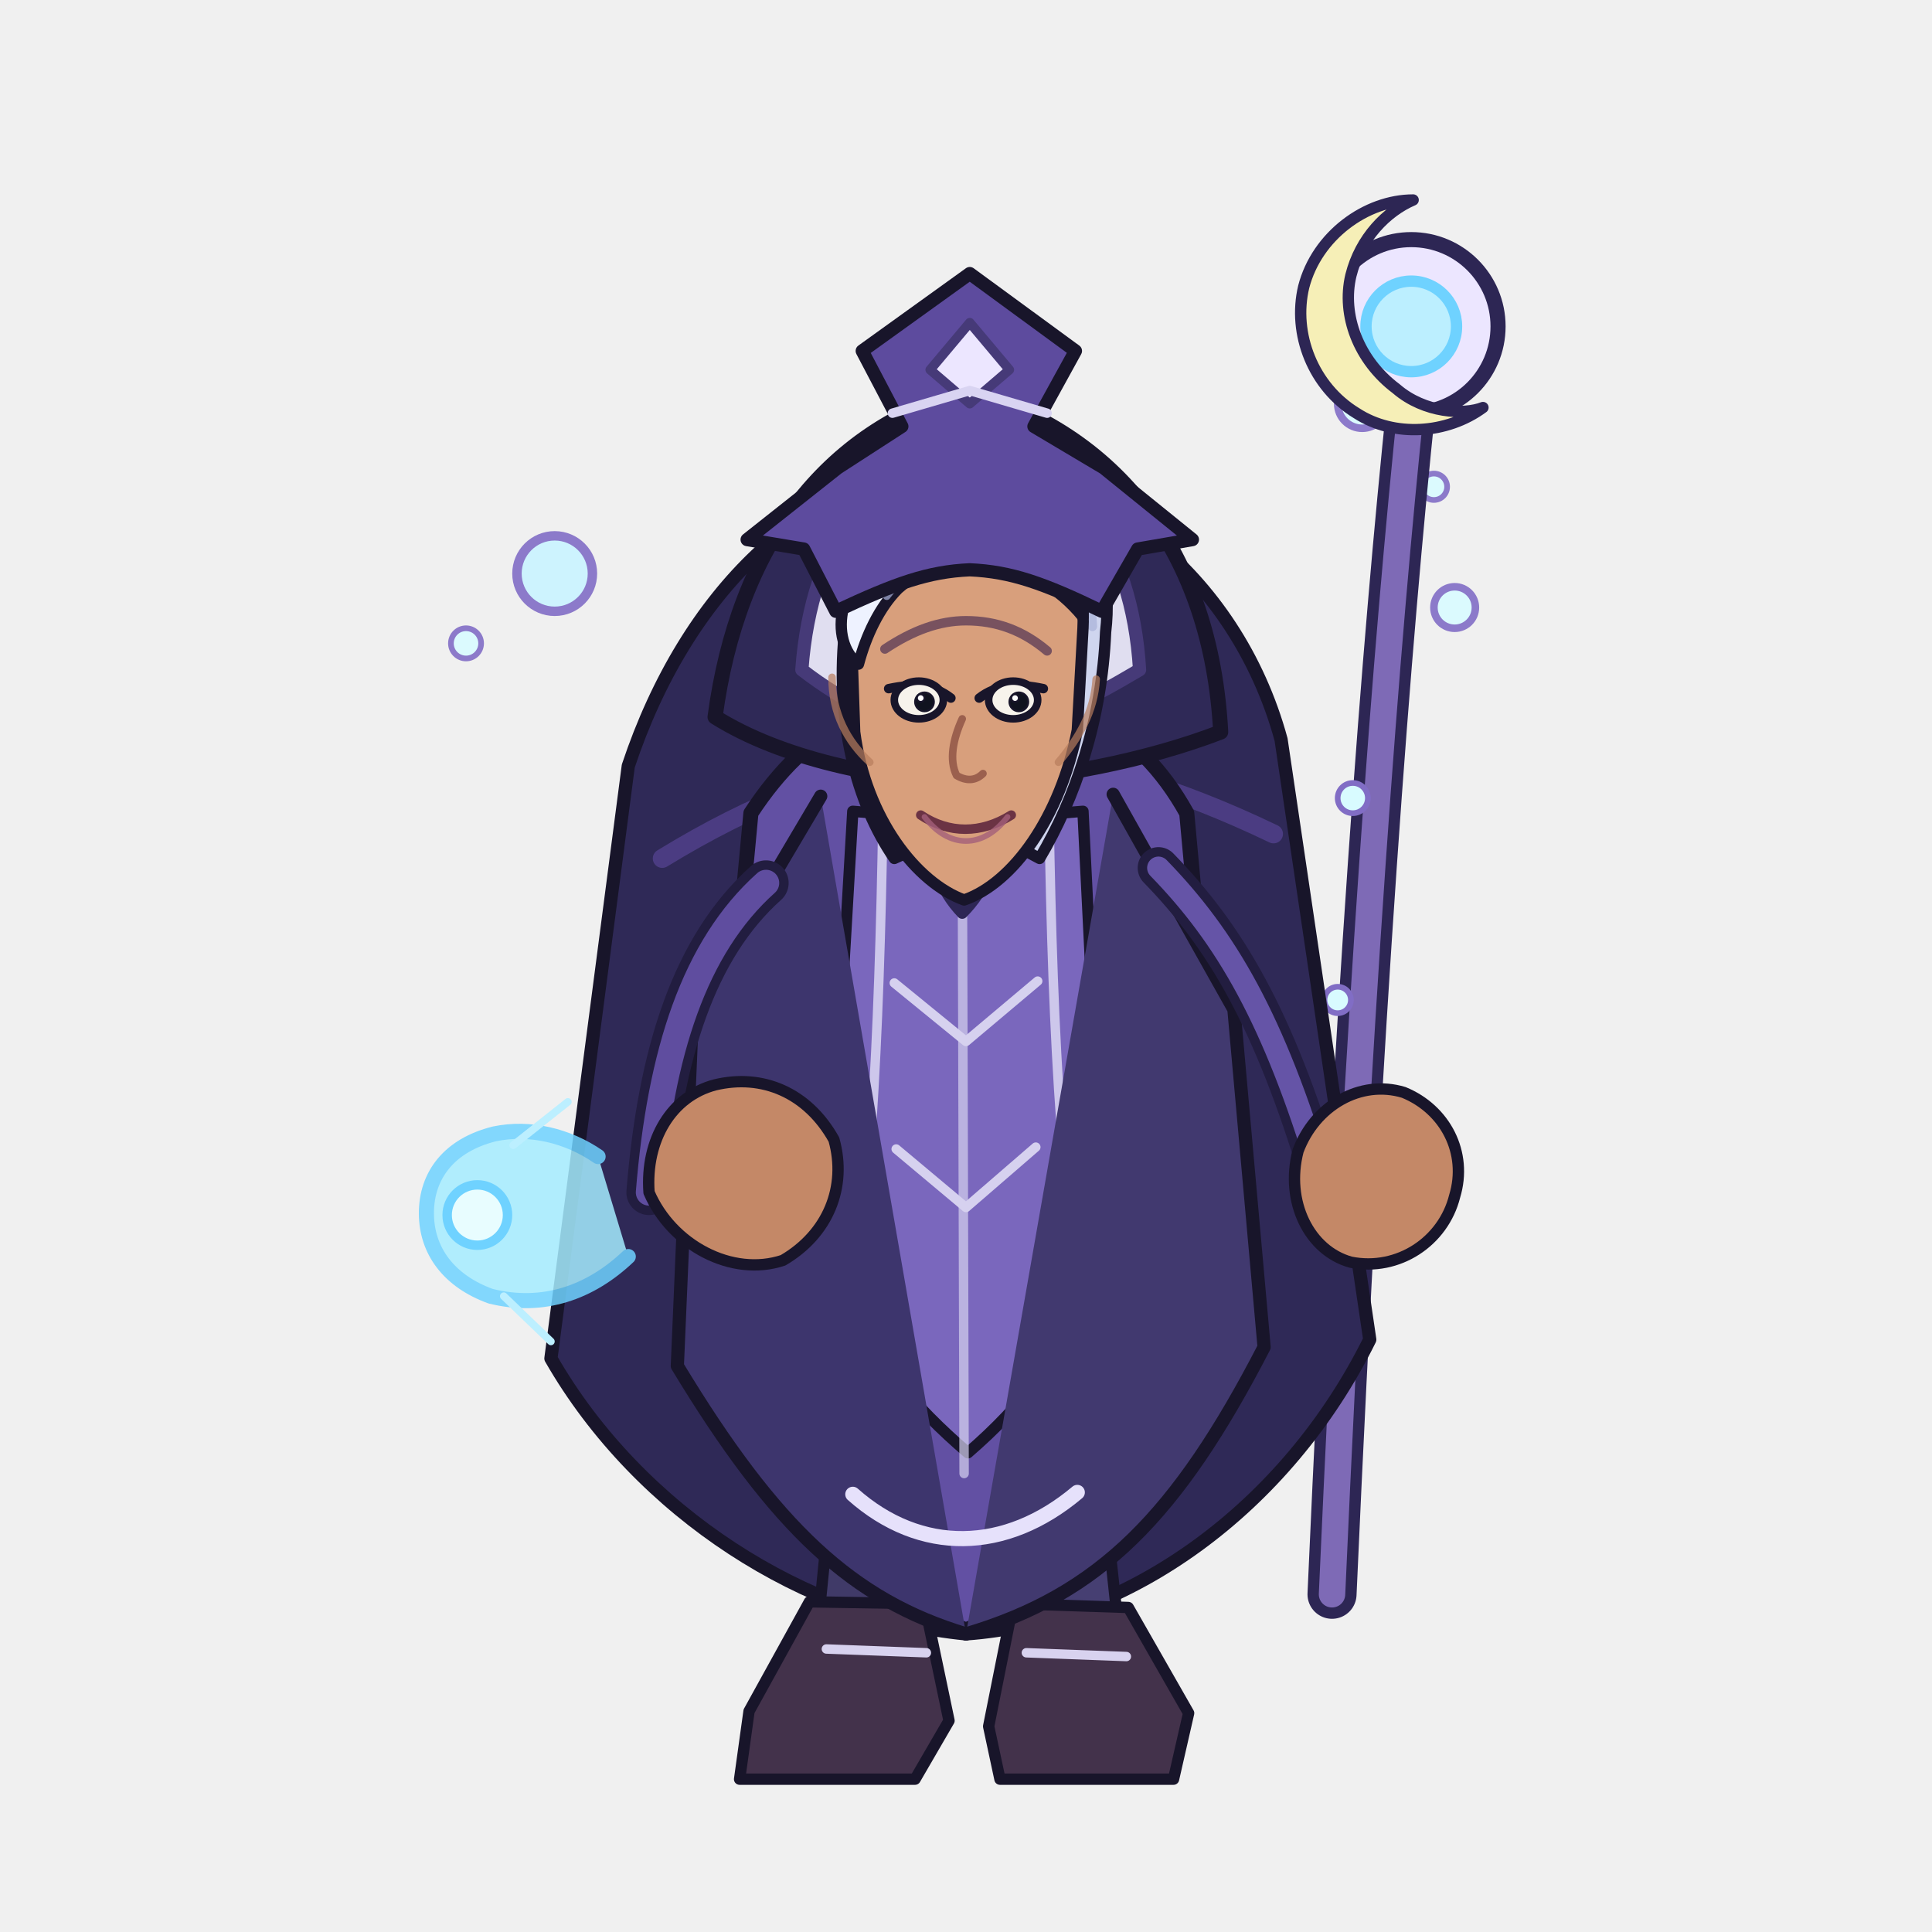
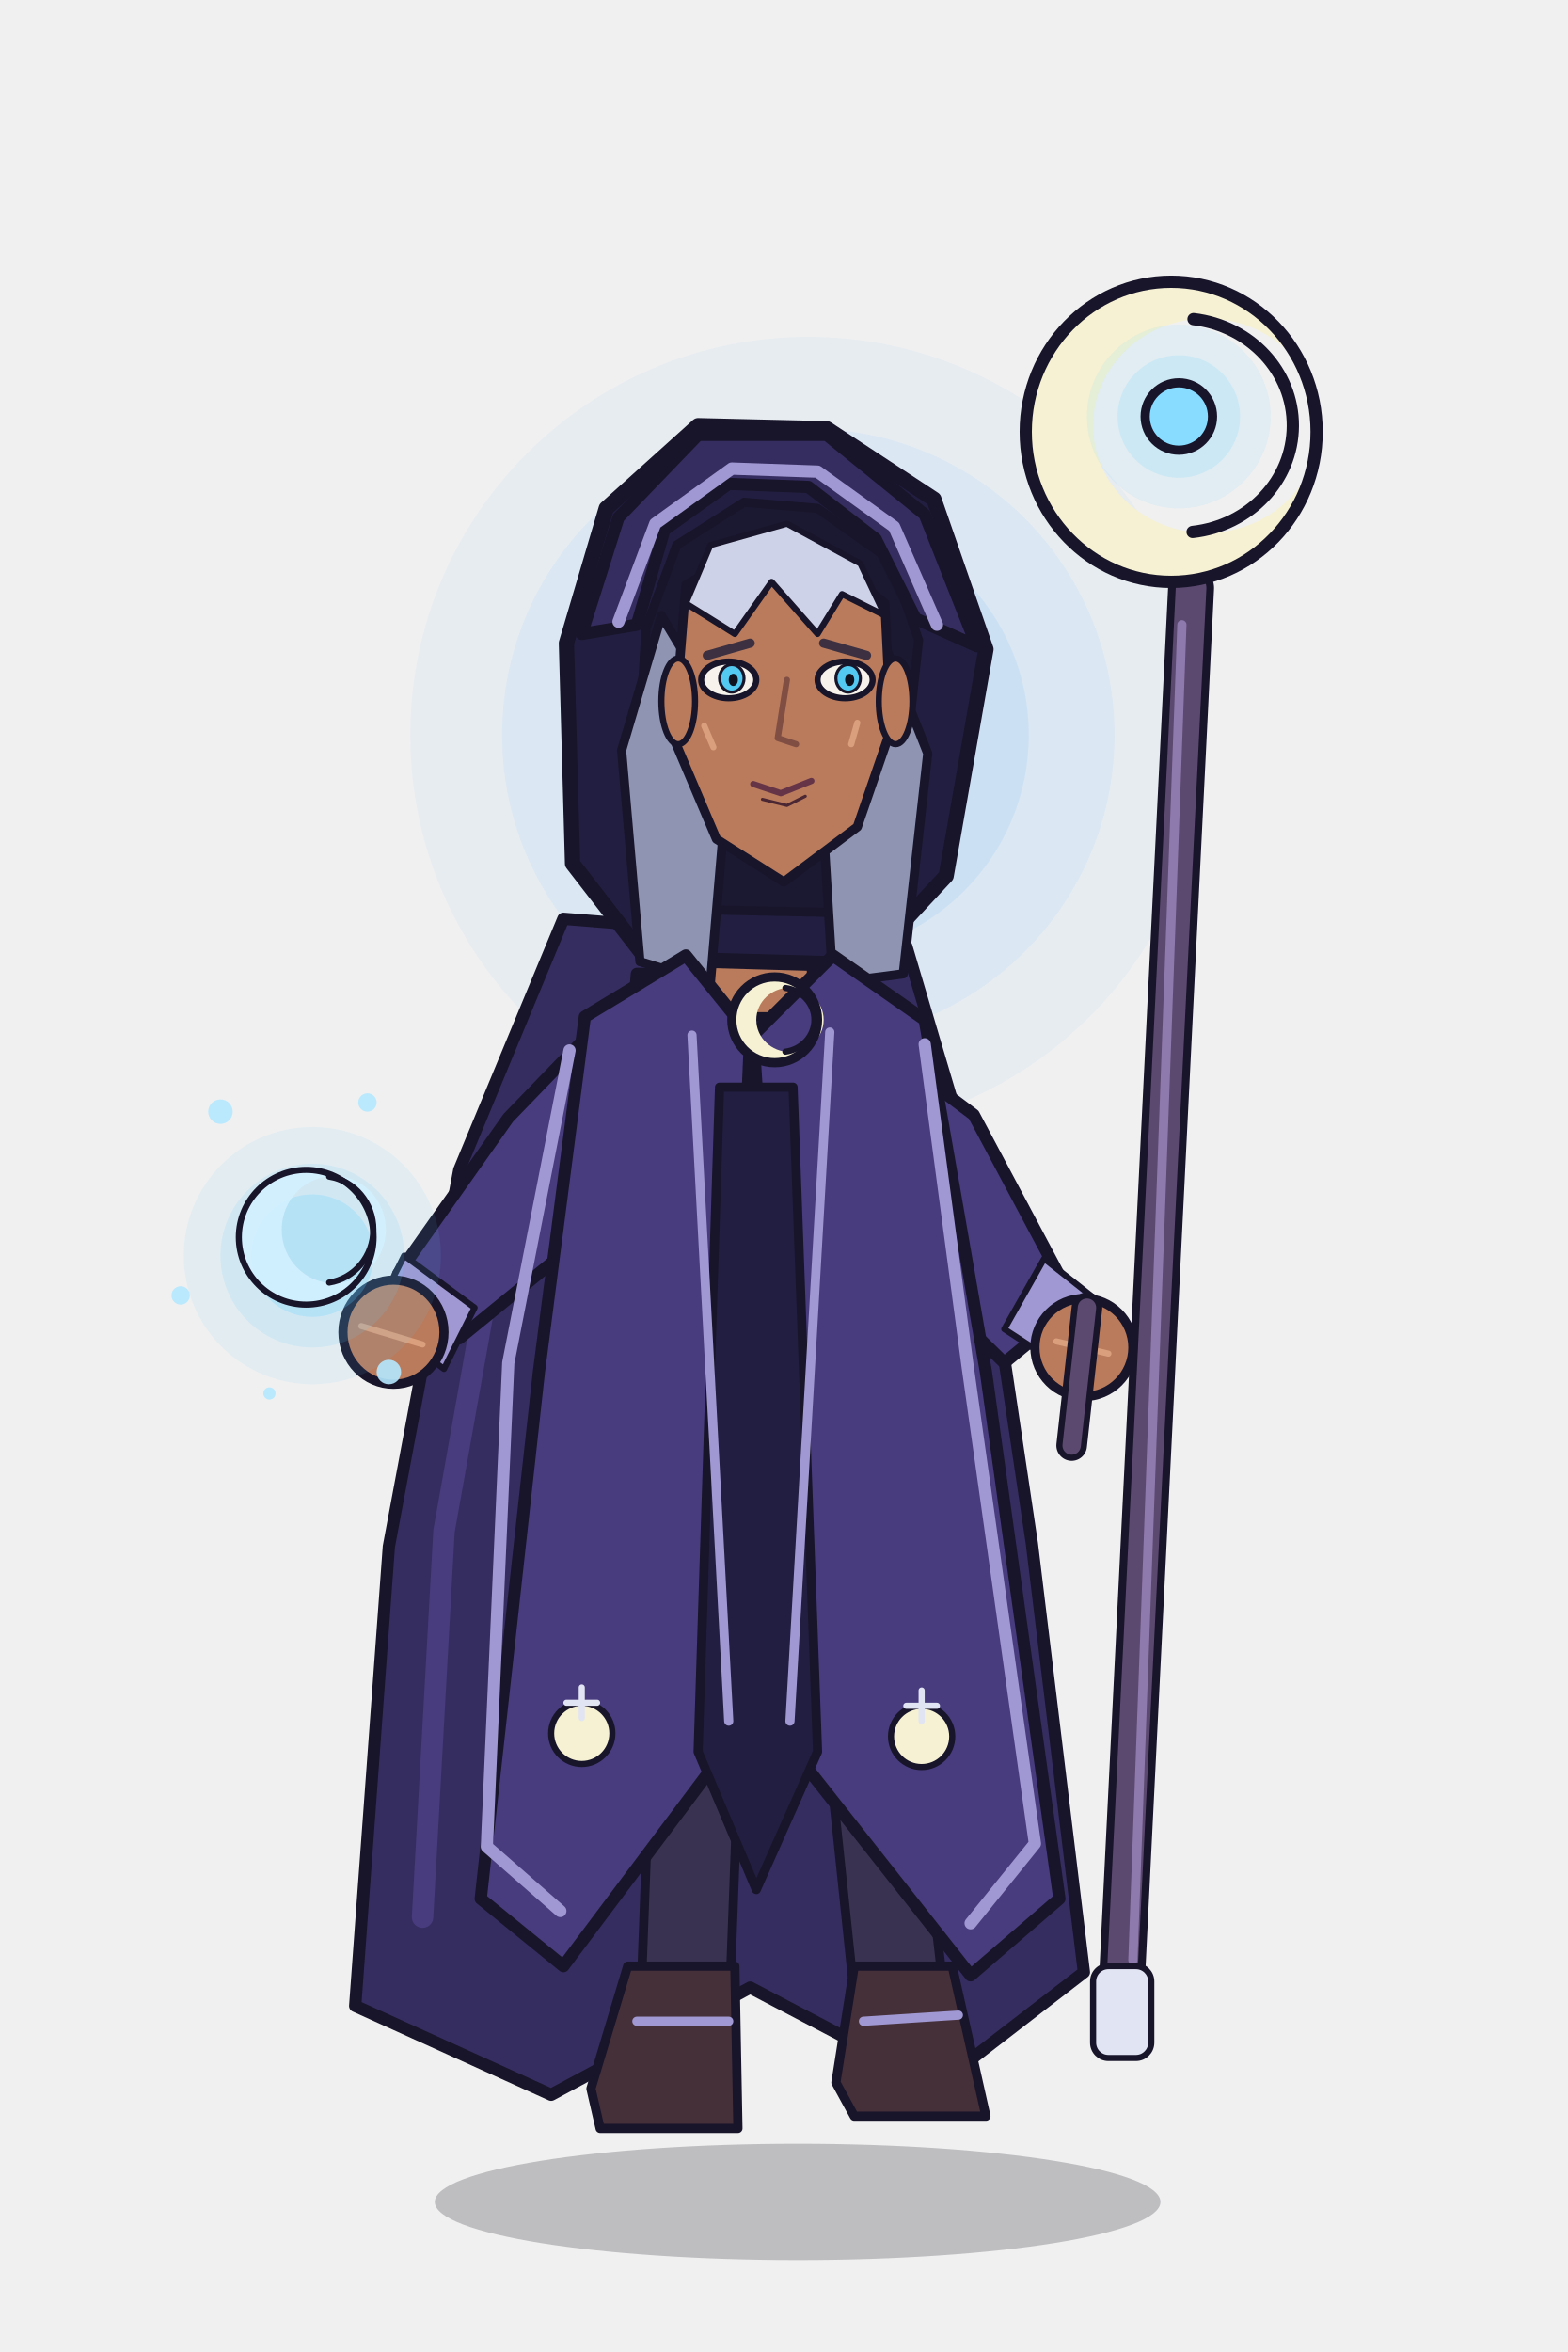
- <svg xmlns="http://www.w3.org/2000/svg" width="1024" height="1024" viewBox="0 0 1024 1024">
+ <svg xmlns="http://www.w3.org/2000/svg" width="512" height="768" viewBox="0 0 512 768">
  <g id="moon-mage" stroke="#18152a" stroke-linejoin="round" stroke-linecap="round">
-     <g id="moon-motes" opacity="0.9">
-       <circle cx="294" cy="304" r="20" fill="#c9f3ff" stroke="#816dc5" stroke-width="5" />
-       <circle cx="247" cy="341" r="8" fill="#d8fbff" stroke="#816dc5" stroke-width="3" />
-       <circle cx="722" cy="214" r="13" fill="#d8fbff" stroke="#816dc5" stroke-width="4" />
-       <circle cx="760" cy="258" r="7" fill="#d8fbff" stroke="#816dc5" stroke-width="3" />
-       <circle cx="771" cy="322" r="11" fill="#d8fbff" stroke="#816dc5" stroke-width="4" />
+     <g id="halo" stroke="none" fill="#64b4ff">
+       <circle cx="264" cy="240" r="130" opacity="0.07" />
+       <circle cx="264" cy="240" r="100" opacity="0.09" />
+       <circle cx="264" cy="240" r="72" opacity="0.13" />
    </g>
+     <ellipse id="ground-shadow" cx="260.5" cy="719" rx="118.5" ry="19" fill="#0c0a18" opacity="0.22" stroke="none" />
    <g id="staff">
-       <path d="M748 214 C735 339, 720 530, 706 845" fill="none" stroke="#2d2654" stroke-width="26" />
-       <path d="M748 214 C735 339, 720 530, 706 845" fill="none" stroke="#7e6ab6" stroke-width="14" />
-       <circle cx="748" cy="173" r="46" fill="#ece6ff" stroke="#2d2654" stroke-width="8" />
-       <circle cx="748" cy="173" r="24" fill="#bcefff" stroke="#6fd2ff" stroke-width="6" />
-       <path d="M749 106                C724 106, 698 125, 691 152                C685 177, 696 205, 719 219                C739 232, 767 230, 786 216                C776 220, 755 219, 740 206                C720 191, 711 167, 716 146                C721 126, 735 112, 749 106 Z" fill="#f6efb7" stroke="#2d2654" stroke-width="6" />
-       <circle cx="717" cy="423" r="8" fill="#d8fbff" stroke="#816dc5" stroke-width="3" />
-       <circle cx="709" cy="530" r="7" fill="#d8fbff" stroke="#816dc5" stroke-width="3" />
-       <circle cx="701" cy="645" r="8" fill="#d8fbff" stroke="#816dc5" stroke-width="3" />
+       <path d="M389 192 L366 655" fill="none" stroke="#18152a" stroke-width="15" />
+       <path d="M389 192 L366 655" fill="none" stroke="#5c4970" stroke-width="10" />
+       <path d="M386 204 L370 640" fill="none" stroke="#8f7aad" stroke-width="3" />
+       <path d="M382.5 92                A47.5 49 0 1 1 382.5 190                A47.5 49 0 1 1 382.5 92 Z                M394 104                A37 35 0 1 0 394 174                A37 35 0 1 0 394 104 Z" fill="#f5f1d2" fill-rule="evenodd" stroke="none" />
+       <path d="M382.5 92 A47.5 49 0 1 1 382.5 190 A47.5 49 0 1 1 382.5 92 Z" fill="none" stroke="#18152a" stroke-width="4" />
+       <path d="M389.8 104.2 A37 35 0 0 1 389.5 173.7" fill="none" stroke="#18152a" stroke-width="4" />
+       <g id="staff-orb">
+         <circle cx="385" cy="136" r="30" fill="#6ed2ff" opacity="0.12" stroke="none" />
+         <circle cx="385" cy="136" r="20" fill="#6ed2ff" opacity="0.18" stroke="none" />
+         <circle cx="385" cy="136" r="12" fill="#6ed2ff" opacity="0.28" stroke="none" />
+         <ellipse cx="385" cy="136" rx="11" ry="11" fill="#87dcff" stroke="#18152a" stroke-width="3" />
+       </g>
    </g>
-     <g id="back-cloak">
-       <path d="M501 246                C427 254, 364 313, 333 406                L292 720                C339 802, 428 858, 512 866                C598 860, 682 799, 726 710                L679 392                C655 304, 580 246, 501 246 Z" fill="#2f2957" stroke-width="7" />
-       <path d="M351 455 C400 425, 443 409, 486 402" fill="none" stroke="#5e4a9e" stroke-width="10" opacity="0.6" />
-       <path d="M675 442 C623 417, 577 404, 534 398" fill="none" stroke="#5e4a9e" stroke-width="10" opacity="0.6" />
+     <g id="cape">
+       <path d="M184 300                L150 382 L127 505 L116 655 L180 684 L245 649                L306 681 L354 644 L337 504 L320 390 L296 309 Z" fill="#352d60" stroke-width="4" />
+       <path d="M166 382 L145 500 L138 626" fill="none" stroke="#483c7e" stroke-width="7" />
+       <path d="M307 390 L321 503 L329 623" fill="none" stroke="#483c7e" stroke-width="7" />
    </g>
-     <g id="legs">
-       <path d="M452 675 L497 676 L484 859 L434 857 Z" fill="#403a68" stroke-width="6" />
-       <path d="M529 675 L573 679 L592 856 L541 858 Z" fill="#463f72" stroke-width="6" />
-       <path d="M429 849 L490 850 L503 912 L485 943 L392 943 L397 907 Z" fill="#43324b" stroke-width="6" />
-       <path d="M537 850 L598 852 L630 908 L622 943 L530 943 L524 915 Z" fill="#43324b" stroke-width="6" />
-       <path d="M438 874 L491 876" fill="none" stroke="#d8d2ef" stroke-width="5" />
-       <path d="M544 876 L597 878" fill="none" stroke="#d8d2ef" stroke-width="5" />
+     <g id="legs-and-boots">
+       <path d="M214 528 L243 528 L238 661 L209 661 Z" fill="#393351" stroke-width="3" />
+       <path d="M266 528 L294 528 L309 657 L280 661 Z" fill="#393351" stroke-width="3" />
+       <path d="M205 642 L240 642 L241 695 L196 695 L193 682 Z" fill="#45303a" stroke-width="3" />
+       <path d="M279 642 L311 642 L322 691 L279 691 L273 680 Z" fill="#45303a" stroke-width="3" />
+       <path d="M208 660 L238 660" fill="none" stroke="#a098d2" stroke-width="3" />
+       <path d="M282 660 L313 658" fill="none" stroke="#a098d2" stroke-width="3" />
+     </g>
+     <g id="torso-and-belt">
+       <path d="M208 318 L282 318 L306 520 L190 520 Z" fill="#221e42" stroke-width="4" />
+       <rect x="188" y="463" width="118" height="28" rx="8" fill="#45303a" stroke-width="3" />
+       <ellipse cx="247.5" cy="476.5" rx="11.5" ry="11.5" fill="#f5f1d2" stroke-width="2" />
+     </g>
+     <g id="arms-and-hands">
+       <path d="M195 335 L166 365 L130 416 L150 437 L199 397 Z" fill="#483c7e" stroke-width="4" />
+       <path d="M282 337 L318 364 L351 426 L328 445 L284 402 Z" fill="#483c7e" stroke-width="4" />
+       <path d="M132 410 L155 427 L145 447 L122 430 Z" fill="#a098d2" stroke-width="2" />
+       <path d="M341 411 L360 426 L348 447 L328 434 Z" fill="#a098d2" stroke-width="2" />
+       <ellipse cx="128.5" cy="435" rx="16.5" ry="17" fill="#b97b5c" stroke-width="3" />
+       <ellipse cx="354" cy="440" rx="16" ry="16" fill="#b97b5c" stroke-width="3" />
+       <path d="M118 433 L138 439" fill="none" stroke="#da9f7c" stroke-width="2" />
+       <path d="M345 438 L362 442" fill="none" stroke="#da9f7c" stroke-width="2" />
+       <path d="M355 427 L350 472" fill="none" stroke="#18152a" stroke-width="10" />
+       <path d="M355 427 L350 472" fill="none" stroke="#5c4970" stroke-width="6" />
+     </g>
+     <g id="neck-and-hood">
+       <rect x="227" y="281" width="38" height="51" rx="12" fill="#b97b5c" stroke-width="3" />
+       <path d="M185 210                L198 166 L228 139 L270 140 L305 163 L322 212                L309 286 L282 315 L211 313 L187 282 Z" fill="#221e42" stroke-width="5" />
+       <path d="M211 205                L221 178 L243 164 L267 166 L291 183 L300 209                L293 274 L274 298 L226 297 L207 270 Z" fill="#1b1832" stroke-width="3" />
+     </g>
+     <g id="hair-back">
+       <path d="M216 201 L203 245 L209 314 L232 321 L239 239 Z" fill="#8e94b2" stroke-width="3" />
+       <path d="M286 203 L303 246 L295 318 L272 321 L267 239 Z" fill="#8e94b2" stroke-width="3" />
+     </g>
+     <g id="face">
+       <path d="M224 191                L244 179 L270 181 L289 197 L291 238 L280 270                L256 288 L234 274 L220 241 Z" fill="#b97b5c" stroke-width="3" />
+       <ellipse cx="221.5" cy="229" rx="5.5" ry="14" fill="#b97b5c" stroke-width="2" />
+       <ellipse cx="292.5" cy="229" rx="5.5" ry="14" fill="#b97b5c" stroke-width="2" />
+       <path d="M224 197                L232 178 L257 171 L281 184 L289 201                L275 194 L267 207 L252 190 L240 207 Z" fill="#cdd2e8" stroke-width="2" />
+       <path d="M231 214 L245 210" fill="none" stroke="#3d3141" stroke-width="3" />
+       <path d="M269 210 L283 214" fill="none" stroke="#3d3141" stroke-width="3" />
+       <ellipse cx="238" cy="222" rx="9" ry="6" fill="#f7f3ec" stroke-width="2" />
+       <ellipse cx="276" cy="222" rx="9" ry="6" fill="#f7f3ec" stroke-width="2" />
+       <ellipse cx="239" cy="221.5" rx="4" ry="4.5" fill="#53c9f2" stroke-width="1" />
+       <ellipse cx="277" cy="221.5" rx="4" ry="4.5" fill="#53c9f2" stroke-width="1" />
+       <ellipse cx="239.5" cy="222" rx="1.5" ry="2" fill="#10131f" stroke="none" />
+       <ellipse cx="277.5" cy="222" rx="1.5" ry="2" fill="#10131f" stroke="none" />
+       <path d="M257 222 L254 241 L260 243" fill="none" stroke="#804e43" stroke-width="2" />
+       <path d="M246 256 L255 259 L265 255" fill="none" stroke="#663447" stroke-width="2" />
+       <path d="M249 261 L257 263 L263 260" fill="none" stroke="#4b2633" stroke-width="1" />
+       <path d="M230 237 L233 244" fill="none" stroke="#da9f7c" stroke-width="2" />
+       <path d="M280 236 L278 243" fill="none" stroke="#da9f7c" stroke-width="2" />
+     </g>
+     <g id="hood-brow">
+       <path d="M190 207                L202 169 L228 142 L270 142 L302 168 L319 211                L299 202 L286 176 L264 159 L238 158 L217 173 L208 204 Z" fill="#352d60" stroke-width="4" />
+       <path d="M202 203 L214 171 L239 153 L267 154 L292 172 L306 204" fill="none" stroke="#a098d2" stroke-width="4" />
    </g>
    <g id="front-cloak">
-       <path d="M398 431                C428 385, 465 368, 512 365                C562 365, 603 384, 629 431                L654 703                C616 780, 574 836, 512 864                C451 838, 406 785, 372 708 Z" fill="#6250a3" stroke-width="8" />
-       <path d="M452 430 L512 435 L574 430 L586 672 C563 718, 542 745, 513 770 C485 746, 460 718, 438 671 Z" fill="#7a67bd" stroke-width="6" />
-       <path d="M468 431 C466 556, 461 643, 447 739" fill="none" stroke="#d6d1ef" stroke-width="5" opacity="0.9" />
-       <path d="M556 431 C558 555, 563 644, 580 737" fill="none" stroke="#d6d1ef" stroke-width="5" opacity="0.9" />
-       <path d="M510 430 L511 781" fill="none" stroke="#d6d1ef" stroke-width="5" opacity="0.7" />
-       <path d="M474 521 L512 552 L550 520" fill="none" stroke="#d6d1ef" stroke-width="5" />
-       <path d="M475 609 L512 640 L549 608" fill="none" stroke="#d6d1ef" stroke-width="5" />
-       <path d="M435 422 L367 537 L359 724 C411 810, 452 848, 512 866" fill="#3d356d" stroke-width="7" />
-       <path d="M590 421 L654 535 L670 714 C624 803, 583 845, 512 866" fill="#41396f" stroke-width="7" />
-       <path d="M452 792 C488 824, 533 823, 571 791" fill="none" stroke="#e6e1fb" stroke-width="8" />
-       <path d="M510 401                C489 423, 487 460, 510 484                C535 459, 533 422, 510 401 Z" fill="#efeaba" stroke="#2d2654" stroke-width="6" />
-       <path d="M509 417 C500 429, 499 448, 509 458 C521 446, 521 428, 509 417 Z" fill="#c0f3ff" stroke="#6fd2ff" stroke-width="4" />
+       <path d="M191 332 L224 312 L245 338 L235 574 L184 642 L157 620 L176 448 Z" fill="#483c7e" stroke-width="4" />
+       <path d="M246 338 L272 312 L302 333 L322 448 L346 620 L317 645 L261 574 Z" fill="#483c7e" stroke-width="4" />
+       <path d="M235 355 L259 355 L267 572 L247 617 L228 572 Z" fill="#221e42" stroke-width="3" />
+       <path d="M186 343 L166 445 L159 603 L183 624" fill="none" stroke="#a098d2" stroke-width="4" />
+       <path d="M302 341 L316 446 L338 602 L317 628" fill="none" stroke="#a098d2" stroke-width="4" />
+       <path d="M226 338 L238 562" fill="none" stroke="#a098d2" stroke-width="3" />
+       <path d="M271 337 L258 562" fill="none" stroke="#a098d2" stroke-width="3" />
    </g>
-     <g id="arms">
-       <path d="M406 468 C368 502, 350 558, 344 632" fill="none" stroke="#221d40" stroke-width="24" />
-       <path d="M406 468 C368 502, 350 558, 344 632" fill="none" stroke="#5f4d9f" stroke-width="14" />
-       <path d="M344 632 C356 660, 388 677, 415 668 C439 654, 449 629, 442 604 C428 579, 404 569, 379 575 C356 581, 342 604, 344 632 Z" fill="#c48867" stroke="#18152a" stroke-width="6" />
-       <path d="M614 460 C650 497, 675 540, 700 623" fill="none" stroke="#221d40" stroke-width="22" />
-       <path d="M614 460 C650 497, 675 540, 700 623" fill="none" stroke="#6554a7" stroke-width="12" />
-       <path d="M688 610 C697 586, 721 572, 744 579 C766 588, 778 611, 771 634 C765 658, 741 674, 716 669 C694 663, 681 637, 688 610 Z" fill="#c48867" stroke="#18152a" stroke-width="6" />
-       <path d="M317 613 C301 602, 281 597, 262 601 C238 607, 226 623, 226 643 C226 663, 238 679, 260 687 C288 694, 313 685, 333 666" fill="#a4ecff" stroke="#6fd2ff" stroke-width="8" opacity="0.85" />
-       <circle cx="253" cy="644" r="16" fill="#e8fdff" stroke="#6fd2ff" stroke-width="5" />
-       <path d="M272 607 L301 584" fill="none" stroke="#bcefff" stroke-width="4" />
-       <path d="M267 687 L292 711" fill="none" stroke="#bcefff" stroke-width="4" />
+     <g id="moon-clasp">
+       <path d="M253 319                A14 14 0 1 1 253 347                A14 14 0 1 1 253 319 Z                M258 322.5                A11 10.5 0 1 0 258 343.5                A11 10.5 0 1 0 258 322.5 Z" fill="#f5f1d2" fill-rule="evenodd" stroke="none" />
+       <circle cx="253" cy="333" r="14" fill="none" stroke="#18152a" stroke-width="3" />
+       <path d="M256.5 322.6 A11 10.5 0 0 1 256.5 343.4" fill="none" stroke="#18152a" stroke-width="2" />
    </g>
-     <g id="hood-and-face">
-       <path d="M379 380                C391 290, 437 228, 512 207                C592 229, 642 293, 647 388                C608 403, 558 413, 512 415                C466 413, 414 402, 379 380 Z" fill="#2f2957" stroke-width="8" />
-       <path d="M425 355                C430 286, 464 243, 513 228                C567 243, 600 288, 604 355                C577 371, 547 387, 512 392                C478 389, 447 372, 425 355 Z" fill="#e0def0" stroke="#463a78" stroke-width="7" />
-       <g id="hair-back">
-         <path d="M448 331                  C441 284, 472 247, 516 244                  C564 246, 592 284, 586 335                  C584 382, 570 423, 551 455                  C536 447, 526 441, 514 440                  C500 441, 490 448, 474 455                  C454 426, 442 382, 448 331 Z" fill="#cfd5ef" stroke="#18152a" stroke-width="6" />
-         <path d="M496 252 C474 267, 462 291, 459 326" fill="none" stroke="#ffffff" stroke-width="4" opacity="0.45" />
-         <path d="M545 256 C566 272, 577 296, 579 332" fill="none" stroke="#9ea7d2" stroke-width="5" opacity="0.55" />
-       </g>
-       <g id="face">
-         <path d="M451 329                  C449 297, 471 273, 510 270                  C551 271, 576 296, 574 333                  L571 387                  C562 433, 537 468, 511 477                  C486 468, 459 434, 453 388 Z" fill="#d89f7c" stroke="#18152a" stroke-width="6" />
-         <path d="M469 344 C484 334, 498 329, 512 329 C528 329, 542 334, 555 345" fill="none" stroke="#78525f" stroke-width="5" />
-         <path d="M471 365 C485 362, 495 363, 504 370" fill="none" stroke="#18152a" stroke-width="5" />
-         <path d="M519 370 C528 363, 539 362, 553 365" fill="none" stroke="#18152a" stroke-width="5" />
-         <ellipse cx="487" cy="371" rx="13" ry="10" fill="#f7f3ec" stroke="#18152a" stroke-width="4" />
-         <ellipse cx="537" cy="371" rx="13" ry="10" fill="#f7f3ec" stroke="#18152a" stroke-width="4" />
-         <circle cx="490" cy="372" r="5" fill="#10131f" />
-         <circle cx="540" cy="372" r="5" fill="#10131f" />
-         <circle cx="488" cy="370" r="2" fill="#ffffff" />
-         <circle cx="538" cy="370" r="2" fill="#ffffff" />
-         <path d="M510 381 C505 392, 503 403, 507 411 C512 414, 517 414, 521 410" fill="none" stroke="#9b604e" stroke-width="4" />
-         <path d="M488 432 C503 442, 520 442, 536 432" fill="none" stroke="#6b3344" stroke-width="5" />
-         <path d="M490 433 C503 450, 521 450, 534 433" fill="none" stroke="#a45f79" stroke-width="3" opacity="0.8" />
-         <path d="M461 404 C449 393, 441 378, 441 359" fill="none" stroke="#b87d5c" stroke-width="4" opacity="0.7" />
-         <path d="M561 404 C572 391, 580 377, 581 360" fill="none" stroke="#b87d5c" stroke-width="4" opacity="0.7" />
-       </g>
-       <g id="hair-front">
-         <path d="M447 322                  C448 290, 469 261, 509 255                  C552 259, 576 292, 574 327                  C561 311, 544 302, 526 298                  C506 293, 491 299, 476 312                  C466 322, 459 337, 455 352                  C447 346, 444 334, 447 322 Z" fill="#eef2ff" stroke="#18152a" stroke-width="6" />
-         <path d="M561 312 C549 299, 534 291, 517 289" fill="none" stroke="#ffffff" stroke-width="4" opacity="0.5" />
-         <path d="M470 316 C479 304, 493 294, 510 289" fill="none" stroke="#aab2da" stroke-width="4" opacity="0.7" />
-       </g>
-       <path d="M396 286 L444 248 L478 226 L457 186 L514 145 L570 186 L548 226 L585 248 L632 286 L603 291 L584 324 C553 309, 536 303, 514 302 C492 303, 475 309, 443 324 L426 291 Z" fill="#5d4b9e" stroke-width="7" />
-       <path d="M514 171 L535 196 L514 214 L493 196 Z" fill="#ece6ff" stroke="#463a78" stroke-width="5" />
-       <path d="M473 219 L514 207 L555 219" fill="none" stroke="#d9d4f2" stroke-width="5" />
+     <g id="hem-moon-sigils">
+       <circle cx="190" cy="566" r="10" fill="#f5f1d2" stroke-width="2" />
+       <path d="M190 551 L190 561 M185 556 L195 556" fill="none" stroke="#e1e4f2" stroke-width="2" />
+       <circle cx="301" cy="567" r="10" fill="#f5f1d2" stroke-width="2" />
+       <path d="M301 552 L301 562 M296 557 L306 557" fill="none" stroke="#e1e4f2" stroke-width="2" />
    </g>
+     <g id="left-hand-spell">
+       <circle cx="102" cy="410" r="42" fill="#5fcdff" opacity="0.09" stroke="none" />
+       <circle cx="102" cy="410" r="30" fill="#5fcdff" opacity="0.14" stroke="none" />
+       <circle cx="102" cy="410" r="20" fill="#5fcdff" opacity="0.24" stroke="none" />
+       <path d="M100 382                A22 22 0 1 1 100 426                A22 22 0 1 1 100 382 Z                M109 384                A17 17.5 0 1 0 109 419                A17 17.5 0 1 0 109 384 Z" fill="#d2f0ff" fill-rule="evenodd" stroke="none" opacity="0.92" />
+       <circle cx="100" cy="404" r="22" fill="none" stroke="#18152a" stroke-width="2" />
+       <path d="M107.5 384.2 A17 17.5 0 0 1 107.5 418.8" fill="none" stroke="#18152a" stroke-width="2" />
+       <circle cx="72" cy="363" r="4" fill="#b4e8ff" stroke="none" opacity="0.9" />
+       <circle cx="120" cy="360" r="3" fill="#b4e8ff" stroke="none" opacity="0.9" />
+       <circle cx="59" cy="423" r="3" fill="#b4e8ff" stroke="none" opacity="0.9" />
+       <circle cx="127" cy="448" r="4" fill="#b4e8ff" stroke="none" opacity="0.9" />
+       <circle cx="88" cy="455" r="2" fill="#b4e8ff" stroke="none" opacity="0.9" />
+     </g>
+     <rect id="staff-ferrule" x="357" y="642" width="19" height="30" rx="5" fill="#e1e4f2" stroke="#18152a" stroke-width="2" />
  </g>
</svg>
